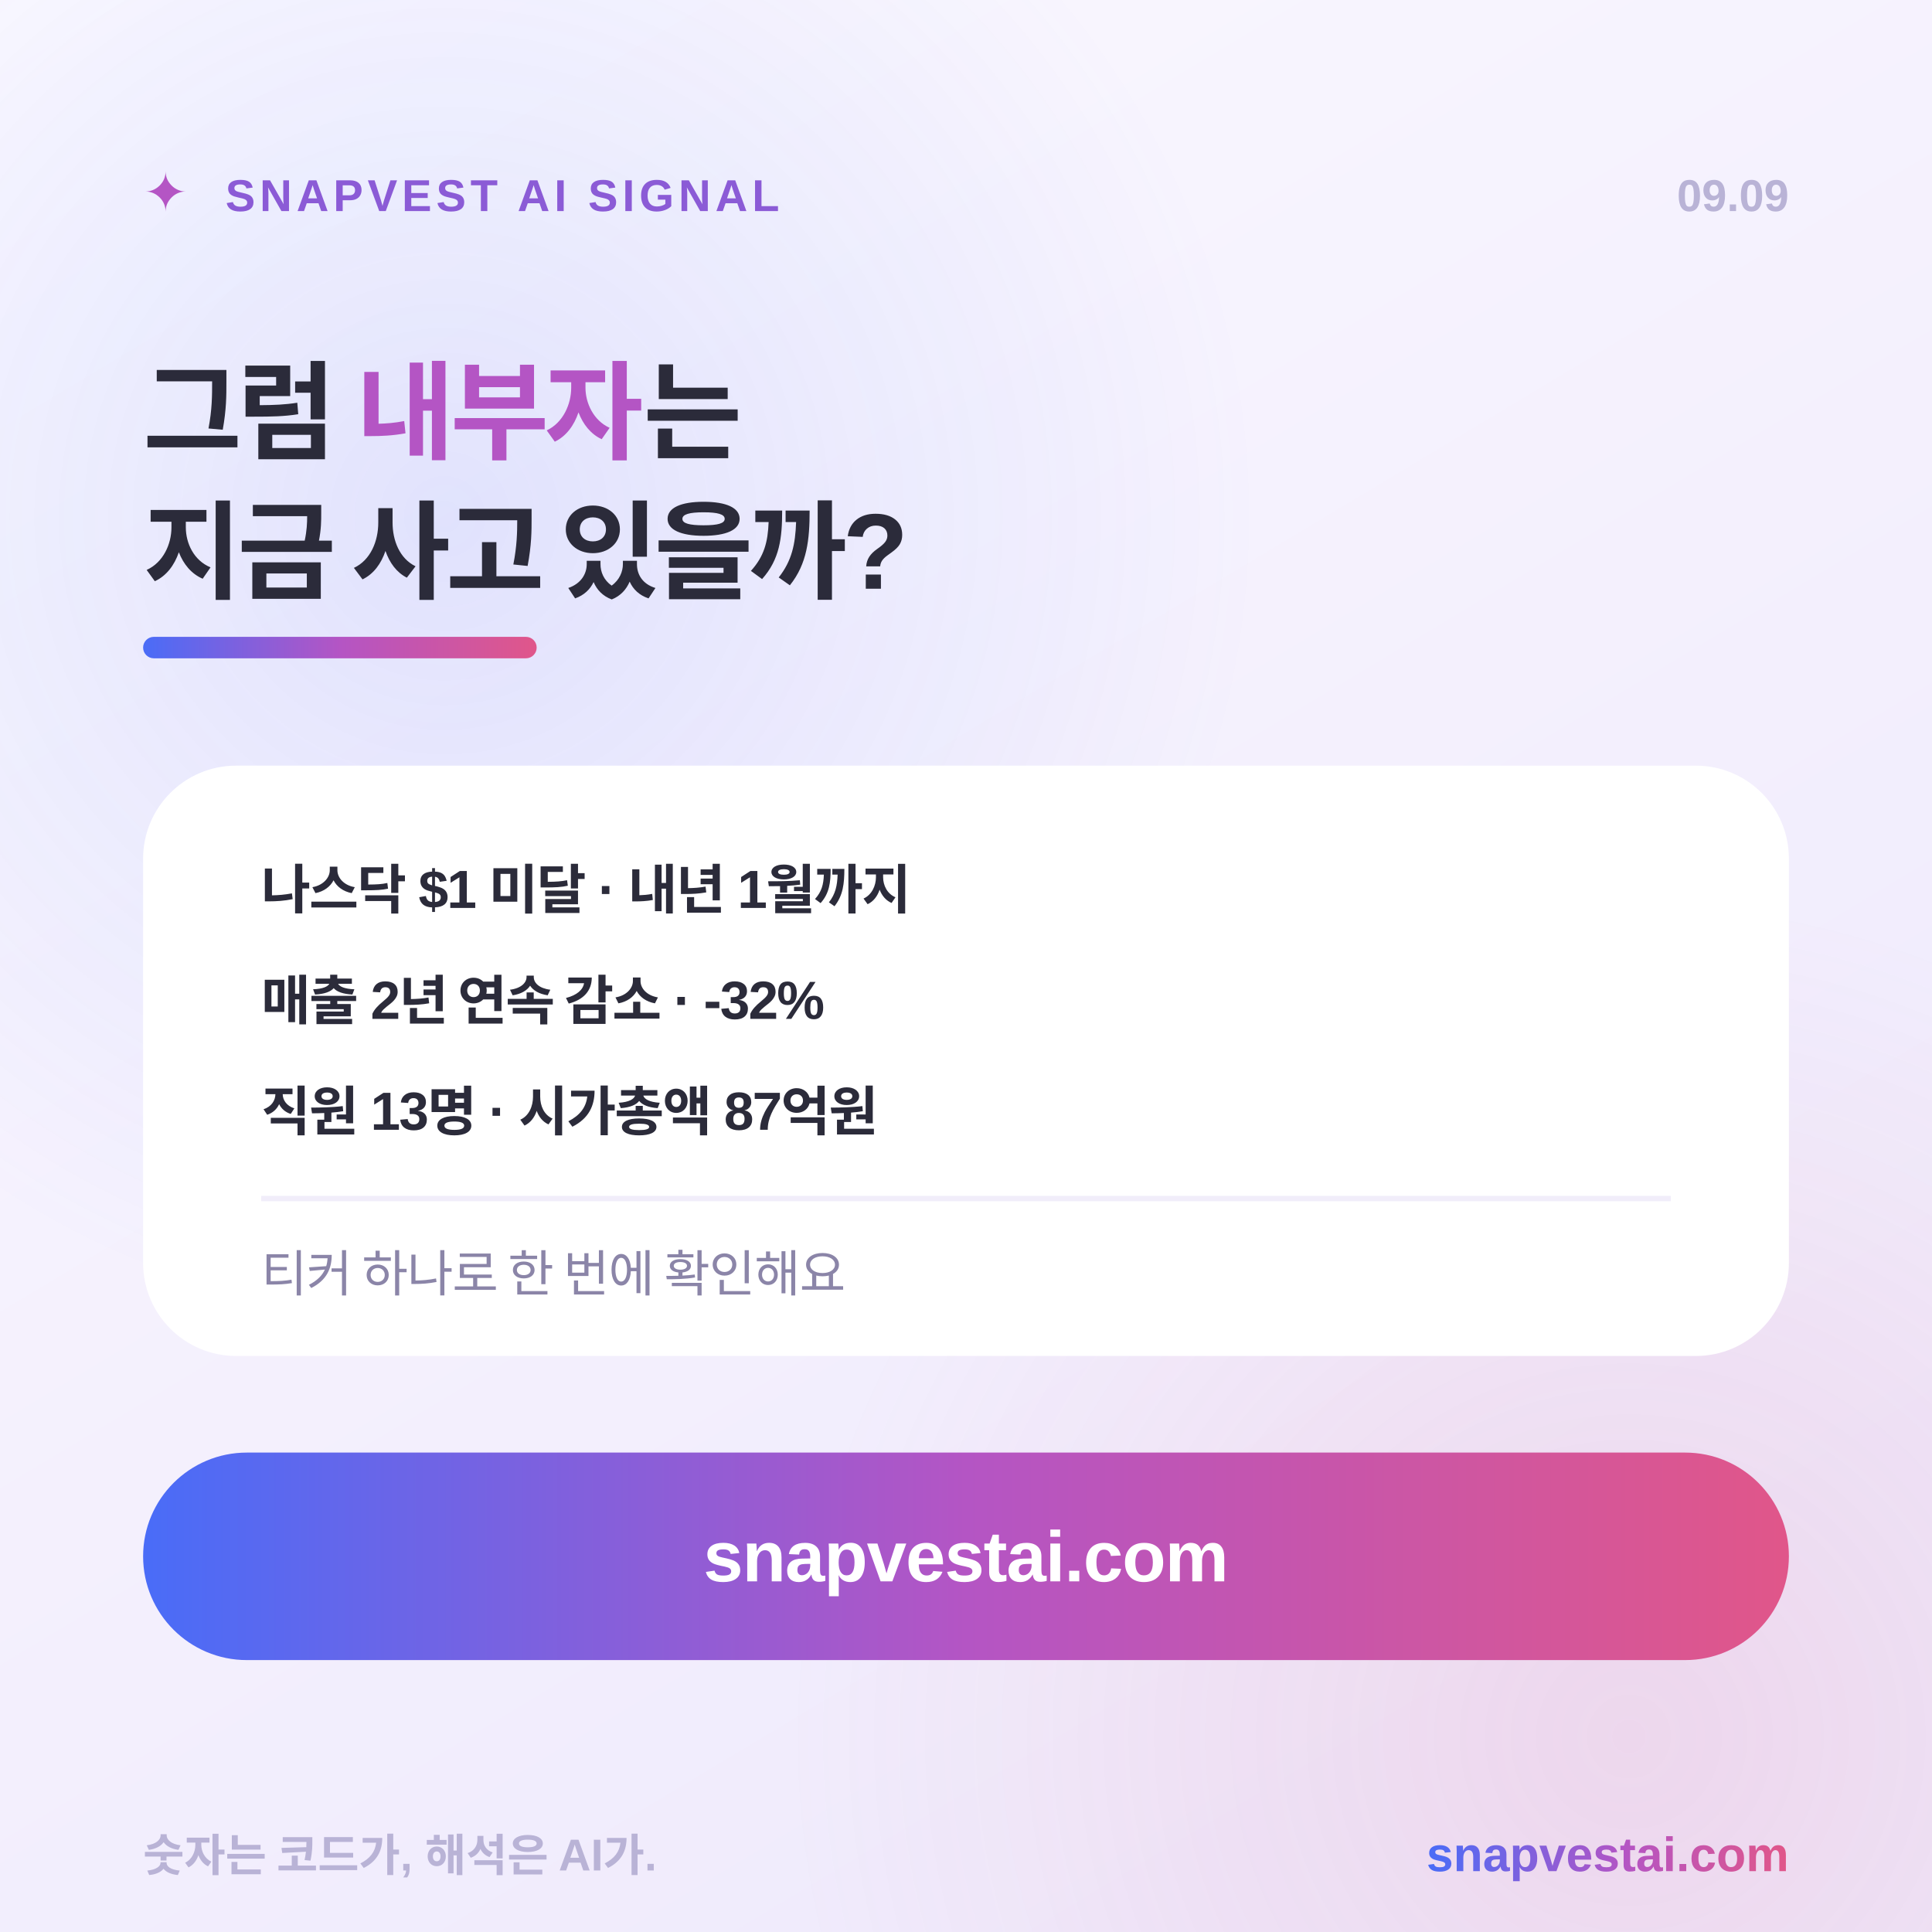
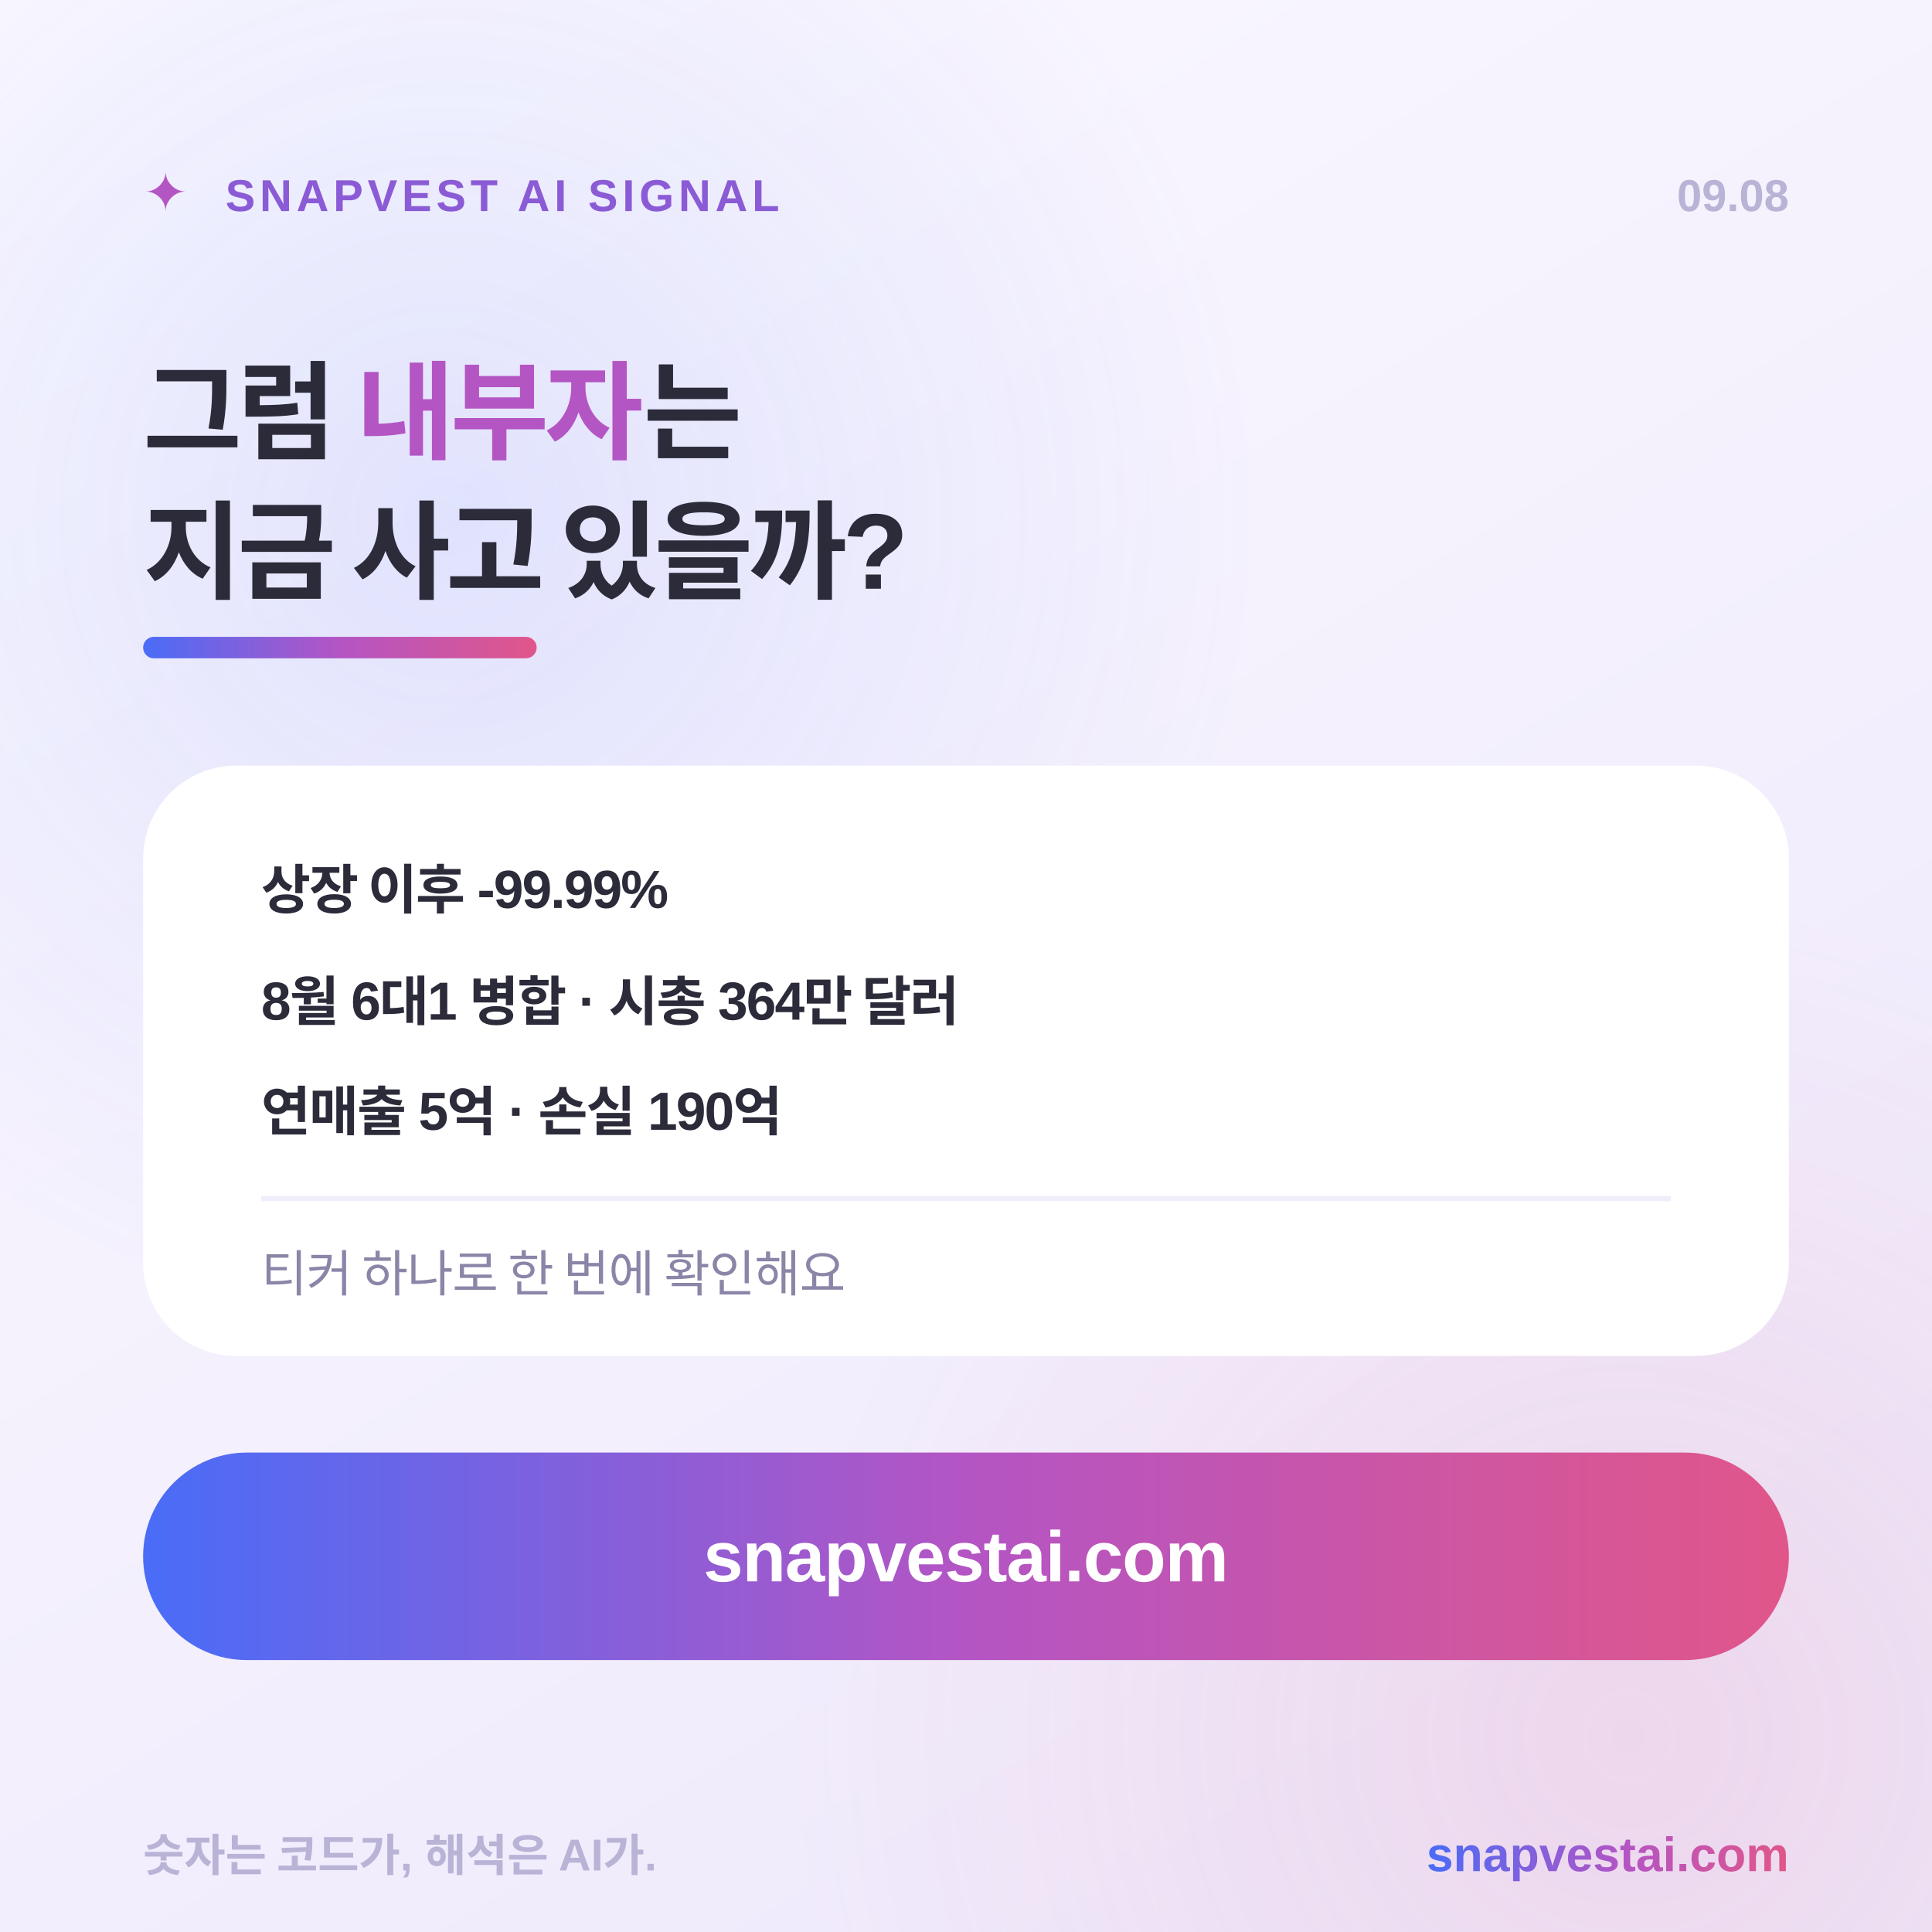
<svg xmlns="http://www.w3.org/2000/svg" width="1080" height="1080" viewBox="0 0 1080 1080" role="img">
  <defs>
    <linearGradient id="bg" x1="0" y1="0" x2="0.6" y2="1">
      <stop offset="0" stop-color="#FBF9FF" />
      <stop offset="1" stop-color="#EFEAFC" />
    </linearGradient>
    <linearGradient id="line" x1="0" y1="0" x2="1" y2="0">
      <stop offset="0" stop-color="#4A6CF7" />
      <stop offset="0.5" stop-color="#B455C4" />
      <stop offset="1" stop-color="#E0568A" />
    </linearGradient>
    <linearGradient id="dom" x1="0" y1="0" x2="1" y2="0">
      <stop offset="0" stop-color="#4A6CF7" />
      <stop offset="0.55" stop-color="#B455C4" />
      <stop offset="1" stop-color="#E0568A" />
    </linearGradient>
    <radialGradient id="m1" cx="0.5" cy="0.5" r="0.5">
      <stop offset="0" stop-color="#4A6CF7" stop-opacity="0.13" />
      <stop offset="1" stop-color="#4A6CF7" stop-opacity="0" />
    </radialGradient>
    <radialGradient id="m2" cx="0.5" cy="0.5" r="0.5">
      <stop offset="0" stop-color="#E0568A" stop-opacity="0.13" />
      <stop offset="1" stop-color="#E0568A" stop-opacity="0" />
    </radialGradient>
  </defs>
  <rect width="1080" height="1080" fill="url(#bg)" />
  <rect x="-200" y="-160" width="900" height="900" fill="url(#m1)" />
  <rect x="440" y="500" width="940" height="940" fill="url(#m2)" />
  <g font-family="Pretendard, Poppins, Arial, sans-serif">
    <text x="80" y="118" font-size="30" fill="#B455C4">✦</text>
    <text x="126" y="118" font-size="25" font-weight="700" letter-spacing="2.5" fill="#8B5BD6">SNAPVEST AI SIGNAL</text>
-     <text x="1000" y="118" text-anchor="end" font-size="25" font-weight="600" fill="#B9B3D6">09.09</text>
+     <text x="1000" y="118" text-anchor="end" font-size="25" font-weight="600" fill="#B9B3D6">09.08</text>
    <text x="80" y="252" font-size="60" font-weight="700" letter-spacing="-2.5" fill="#2B2B3A">그럼 <tspan fill="#B455C4">내부자</tspan>는</text>
    <text x="80" y="330" font-size="60" font-weight="700" letter-spacing="-2.5" fill="#2B2B3A">지금 사고 있을까?</text>
    <rect x="80" y="356" width="220" height="12" rx="6" fill="url(#line)" />
    <rect x="80" y="428" width="920" height="330" rx="52" fill="#FFFFFF" />
-     <text x="146" y="508" font-size="30" font-weight="700" letter-spacing="-0.8" fill="#2B2B3A">나스닥 $1 미달 · 내년 1월까지</text>
-     <text x="146" y="570" font-size="30" font-weight="700" letter-spacing="-0.8" fill="#2B2B3A">매출 2년 연속 감소 · -32%</text>
-     <text x="146" y="632" font-size="30" font-weight="700" letter-spacing="-0.8" fill="#2B2B3A">직원 13명 · 시가총액 87억원</text>
+     <text x="146" y="508" font-size="30" font-weight="700" letter-spacing="-0.8" fill="#2B2B3A">상장 이후 -99.99%</text>
+     <text x="146" y="570" font-size="30" font-weight="700" letter-spacing="-0.8" fill="#2B2B3A">8월 6대1 병합 · 시총 364만 달러</text>
+     <text x="146" y="632" font-size="30" font-weight="700" letter-spacing="-0.8" fill="#2B2B3A">연매출 5억 · 손실 190억</text>
    <line x1="146" y1="670" x2="934" y2="670" stroke="#F1EDFA" stroke-width="3" />
    <text x="146" y="722" font-size="28" font-weight="500" letter-spacing="-0.5" fill="#8B85A8">티커 하나로 한 번에 확인해요</text>
    <rect x="80" y="812" width="920" height="116" rx="58" fill="url(#line)" />
    <text x="540" y="884" text-anchor="middle" font-size="40" font-weight="700" letter-spacing="-0.5" fill="#FFFFFF">snapvestai.com</text>
    <text x="80" y="1046" font-size="25" font-weight="600" fill="#B9B3D6">숫자는 코드가, 해석은 AI가.</text>
    <text x="1000" y="1046" text-anchor="end" font-size="27" font-weight="700" fill="url(#dom)">snapvestai.com</text>
  </g>
</svg>
